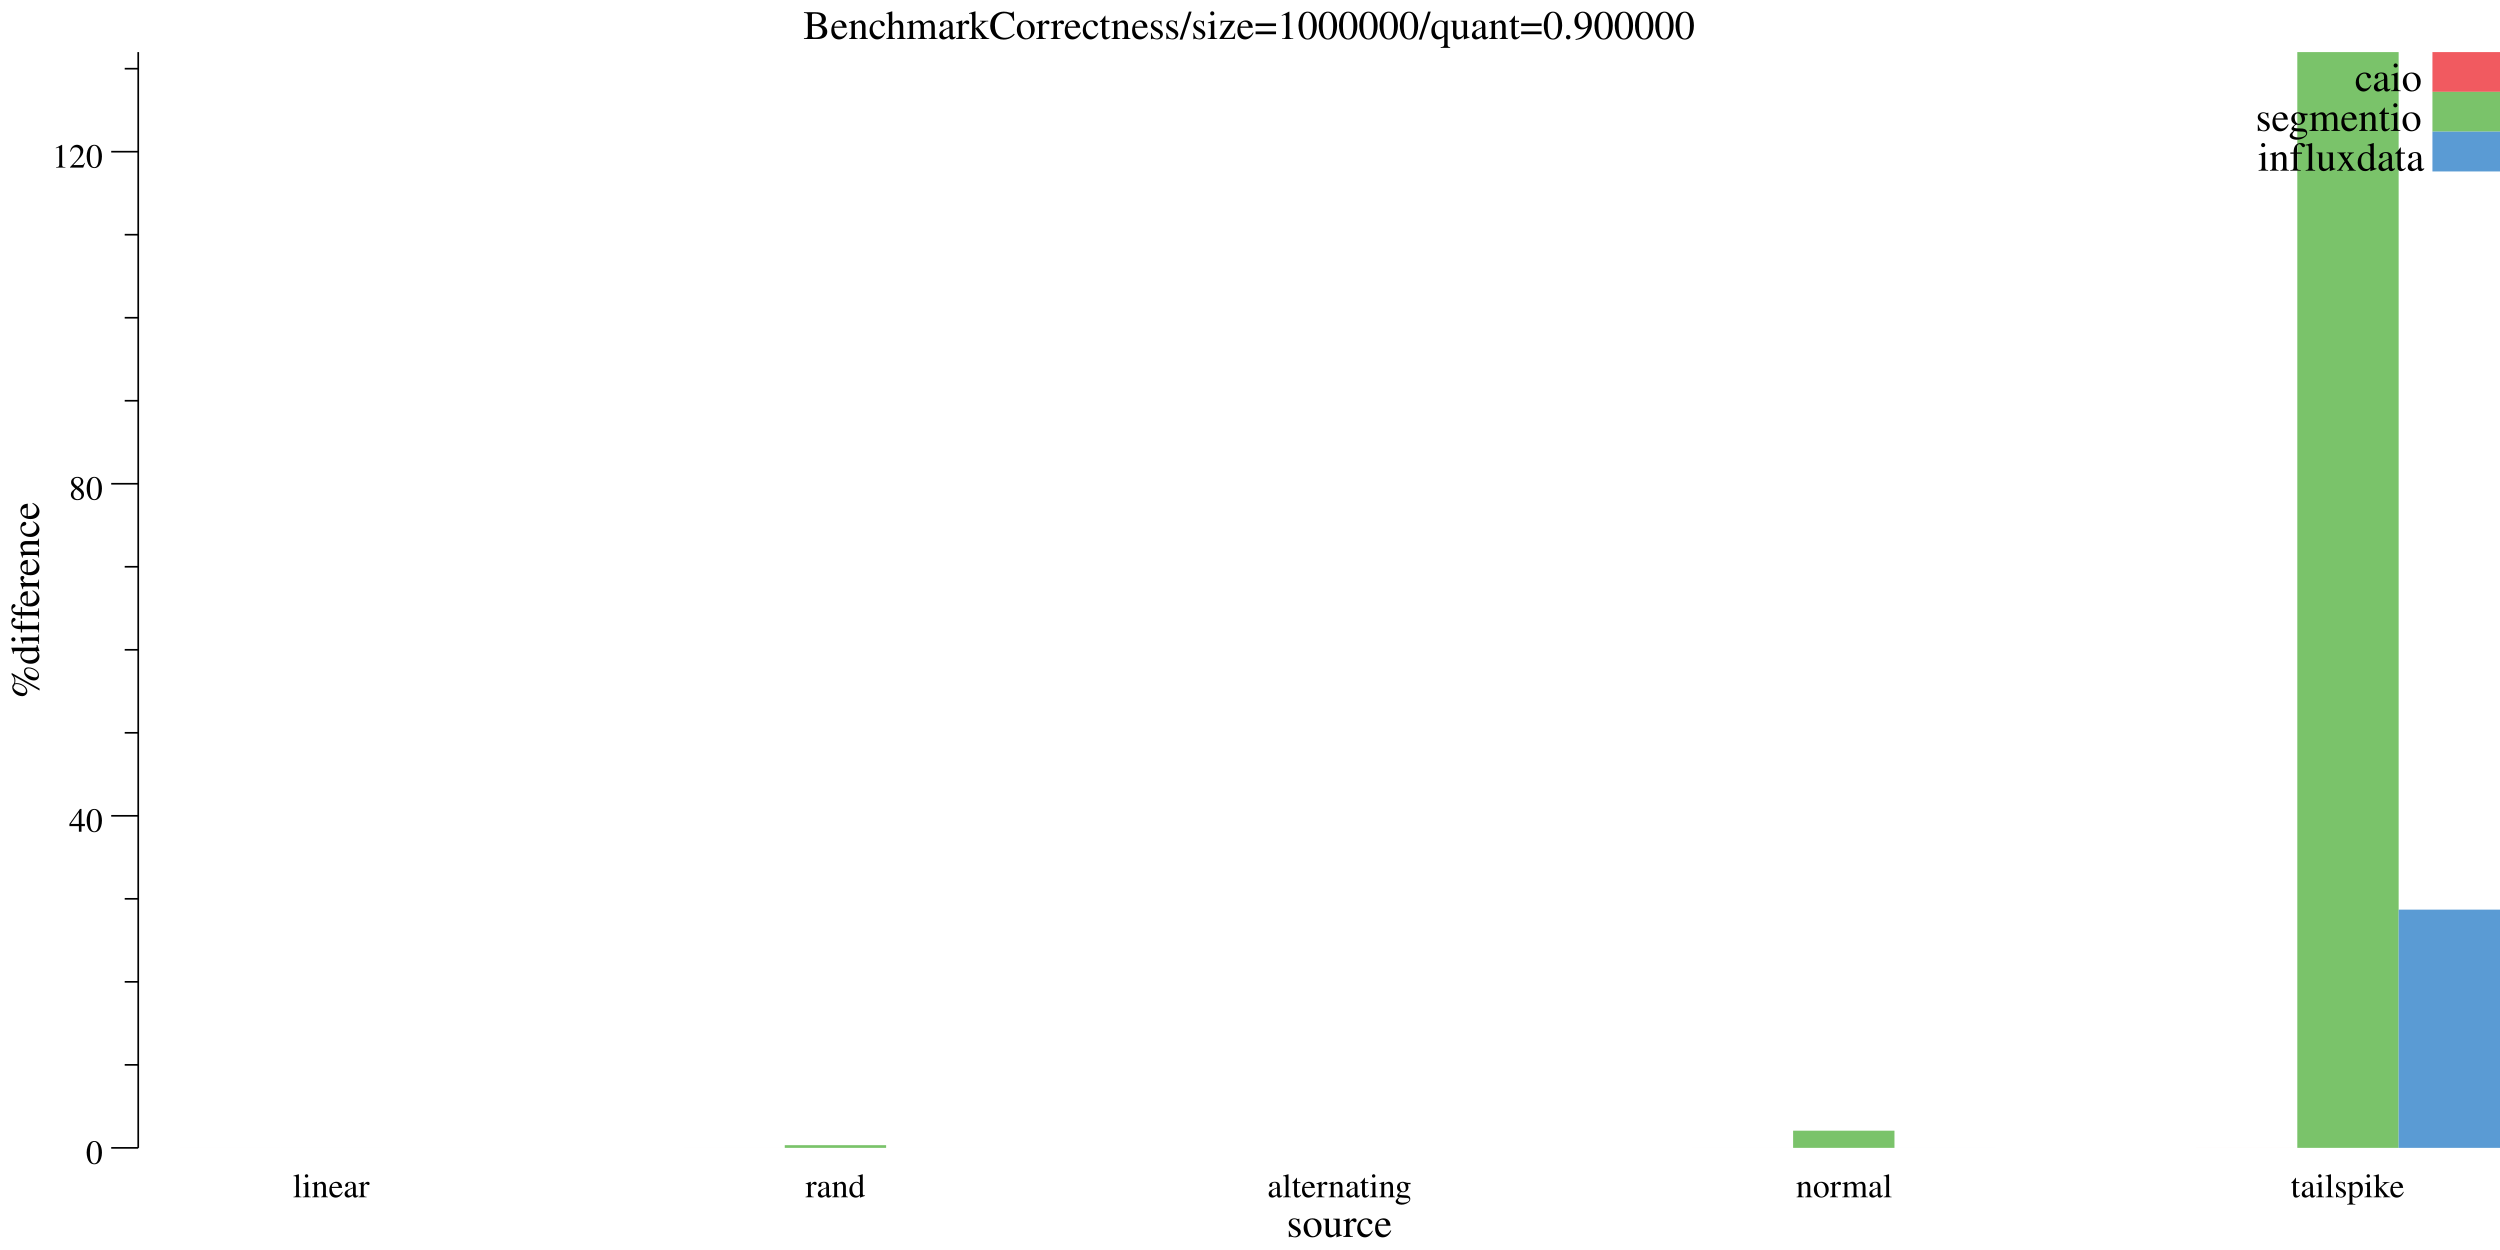
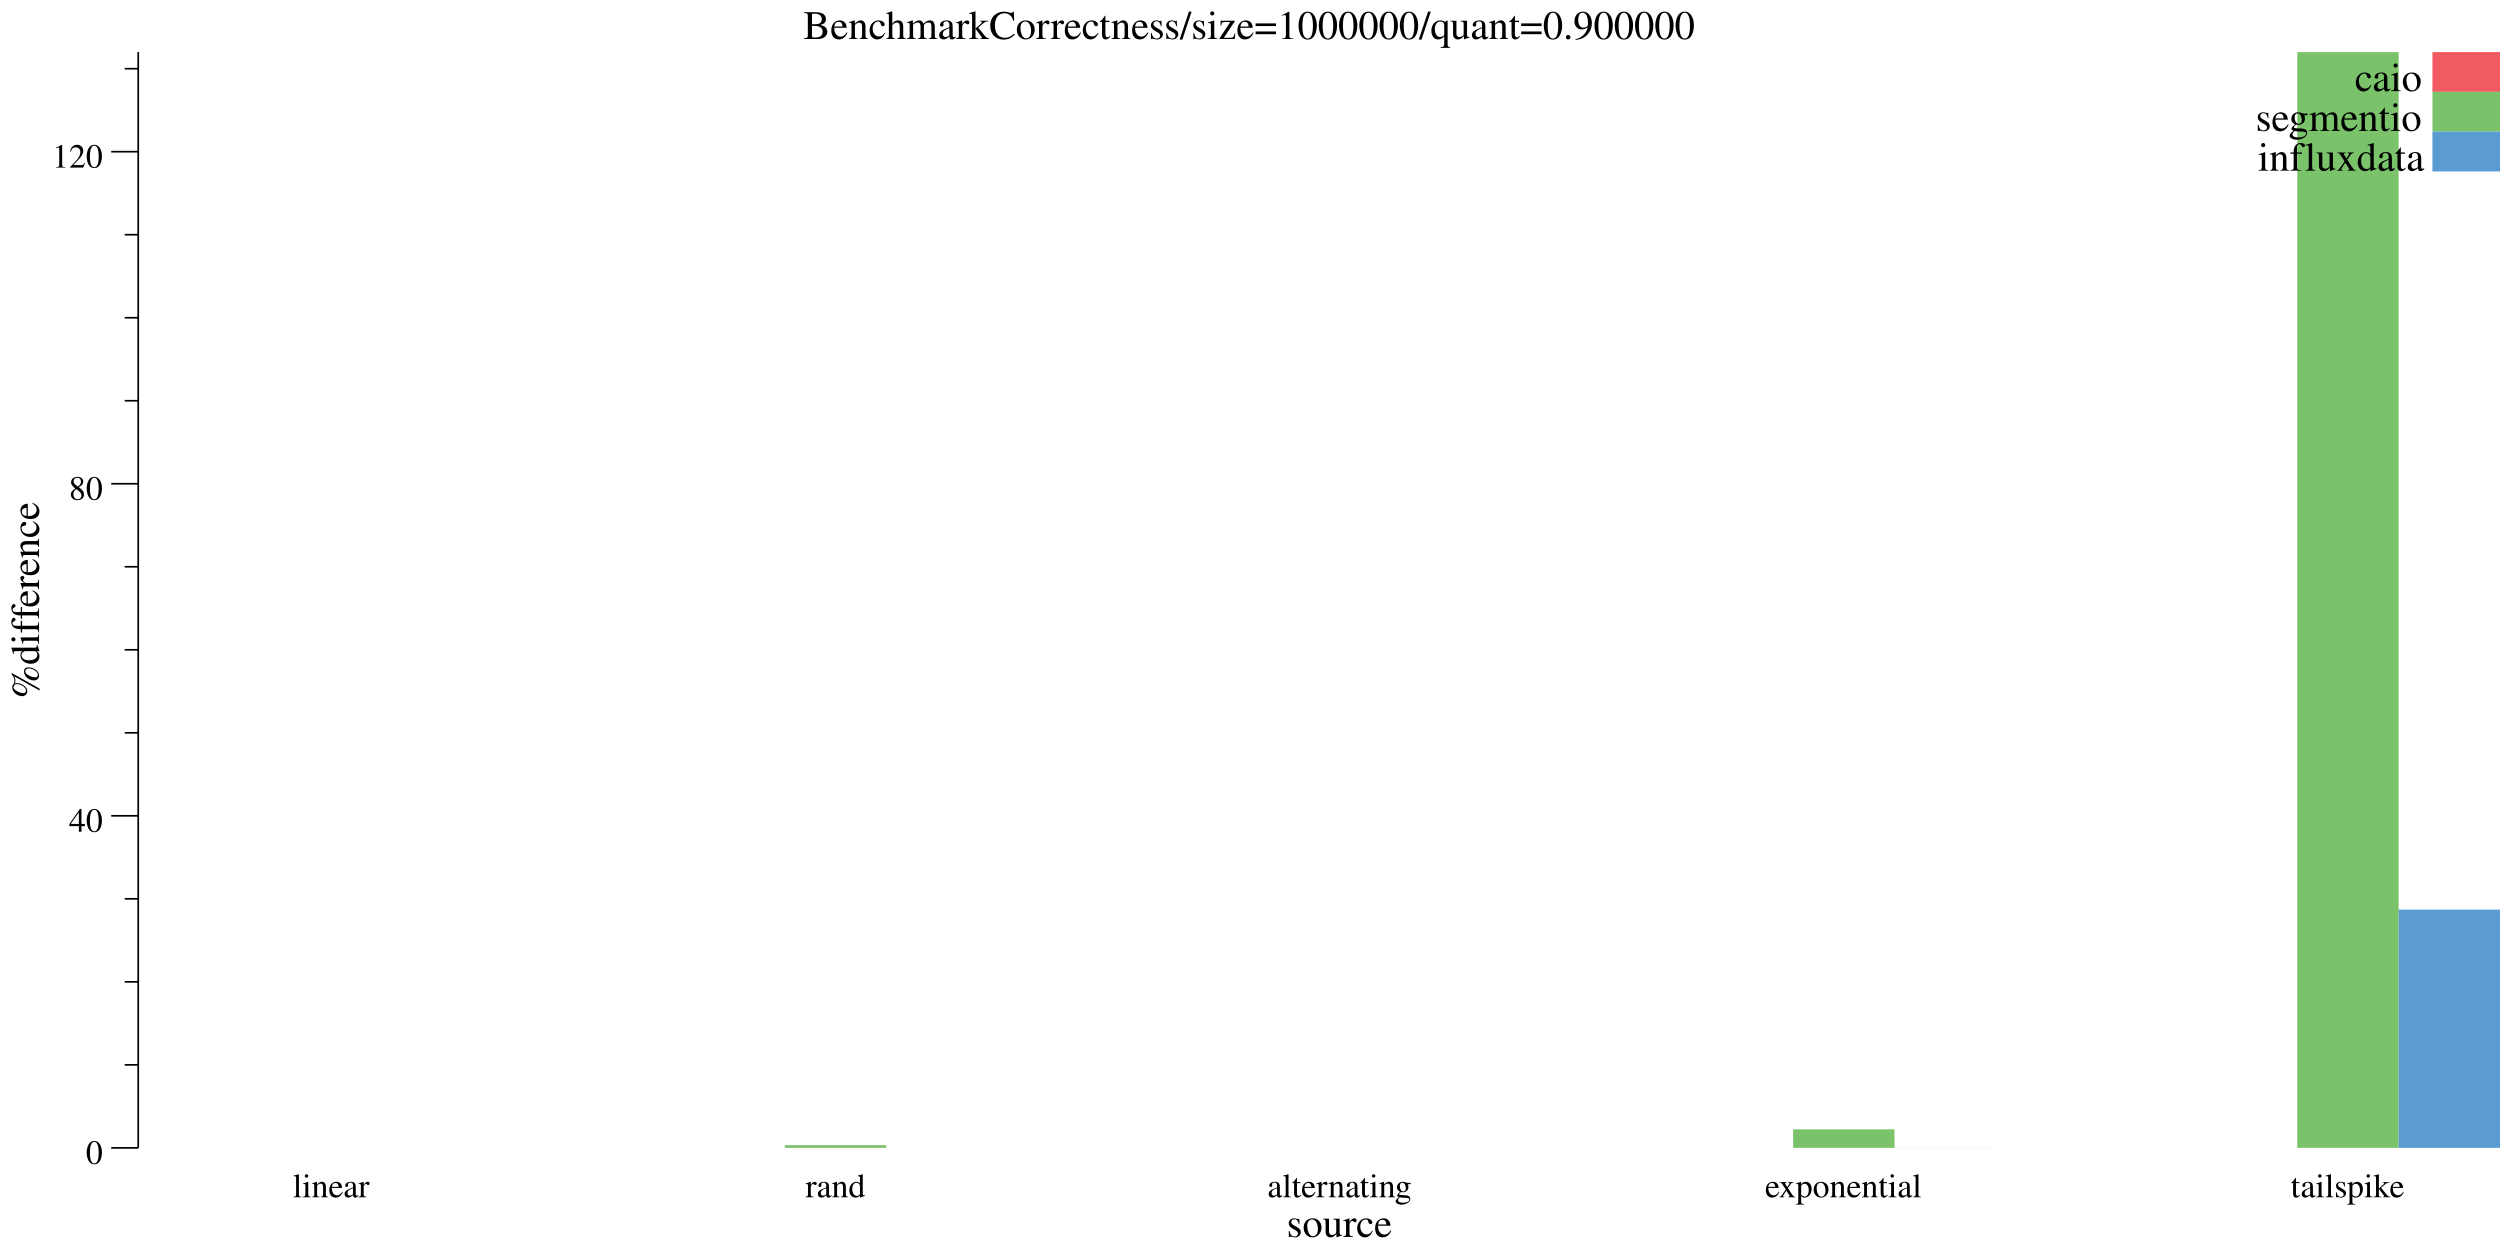
<svg xmlns="http://www.w3.org/2000/svg" width="740pt" height="370pt" viewBox="0 0 740 370">
  <g transform="scale(1, -1) translate(0, -370)">
    <path d="M0,0L740,0L740,370L0,370Z" style="fill:#FFFFFF" />
    <text x="237.76" y="-358.45" transform="scale(1, -1)" style="font-family:Times;font-weight:normal;font-style:normal;font-size:12px">BenchmarkCorrectness/size=1000000/quant=0.900000</text>
    <text x="380.86" y="-3.861" transform="scale(1, -1)" style="font-family:Times;font-weight:normal;font-style:normal;font-size:12px">source</text>
    <text x="86.666" y="-15.602" transform="scale(1, -1)" style="font-family:Times;font-weight:normal;font-style:normal;font-size:10px">linear</text>
    <text x="238.4" y="-15.602" transform="scale(1, -1)" style="font-family:Times;font-weight:normal;font-style:normal;font-size:10px">rand</text>
    <text x="375.14" y="-15.602" transform="scale(1, -1)" style="font-family:Times;font-weight:normal;font-style:normal;font-size:10px">alternating</text>
-     <text x="531.6" y="-15.602" transform="scale(1, -1)" style="font-family:Times;font-weight:normal;font-style:normal;font-size:10px">normal</text>
+     <text x="522.44" y="-15.602" transform="scale(1, -1)" style="font-family:Times;font-weight:normal;font-style:normal;font-size:10px">exponential</text>
    <text x="678.06" y="-15.602" transform="scale(1, -1)" style="font-family:Times;font-weight:normal;font-style:normal;font-size:10px">tailspike</text>
    <g transform="rotate(90)">
      <text x="163.2" y="11.555" transform="scale(1, -1)" style="font-family:Times;font-weight:normal;font-style:normal;font-size:12px">%difference</text>
    </g>
    <text x="25.416" y="-25.509" transform="scale(1, -1)" style="font-family:Times;font-weight:normal;font-style:normal;font-size:10px">0</text>
    <text x="20.416" y="-123.8" transform="scale(1, -1)" style="font-family:Times;font-weight:normal;font-style:normal;font-size:10px">40</text>
    <text x="20.416" y="-222.09" transform="scale(1, -1)" style="font-family:Times;font-weight:normal;font-style:normal;font-size:10px">80</text>
    <text x="15.416" y="-320.38" transform="scale(1, -1)" style="font-family:Times;font-weight:normal;font-style:normal;font-size:10px">120</text>
    <path d="M32.916,30.23L40.916,30.23" style="fill:none;stroke:#000000;stroke-width:0.5" />
    <path d="M32.916,128.52L40.916,128.52" style="fill:none;stroke:#000000;stroke-width:0.5" />
    <path d="M32.916,226.81L40.916,226.81" style="fill:none;stroke:#000000;stroke-width:0.5" />
    <path d="M32.916,325.1L40.916,325.1" style="fill:none;stroke:#000000;stroke-width:0.5" />
    <path d="M36.916,54.803L40.916,54.803" style="fill:none;stroke:#000000;stroke-width:0.5" />
    <path d="M36.916,79.375L40.916,79.375" style="fill:none;stroke:#000000;stroke-width:0.5" />
    <path d="M36.916,103.95L40.916,103.95" style="fill:none;stroke:#000000;stroke-width:0.5" />
    <path d="M36.916,153.09L40.916,153.09" style="fill:none;stroke:#000000;stroke-width:0.5" />
    <path d="M36.916,177.66L40.916,177.66" style="fill:none;stroke:#000000;stroke-width:0.5" />
    <path d="M36.916,202.24L40.916,202.24" style="fill:none;stroke:#000000;stroke-width:0.5" />
    <path d="M36.916,251.38L40.916,251.38" style="fill:none;stroke:#000000;stroke-width:0.5" />
    <path d="M36.916,275.95L40.916,275.95" style="fill:none;stroke:#000000;stroke-width:0.5" />
    <path d="M36.916,300.53L40.916,300.53" style="fill:none;stroke:#000000;stroke-width:0.5" />
    <path d="M36.916,349.67L40.916,349.67" style="fill:none;stroke:#000000;stroke-width:0.5" />
    <path d="M40.916,30.23L40.916,354.58" style="fill:none;stroke:#000000;stroke-width:0.5" />
    <path d="M53.048,30.23L53.048,30.231L83.048,30.231L83.048,30.23Z" style="fill:#F15A60" />
    <path d="M202.29,30.23L202.29,30.231L232.29,30.231L232.29,30.23Z" style="fill:#F15A60" />
    <path d="M351.52,30.23L351.52,30.23L381.52,30.23L381.52,30.23Z" style="fill:#F15A60" />
-     <path d="M500.76,30.23L500.76,30.233L530.76,30.233L530.76,30.23Z" style="fill:#F15A60" />
+     <path d="M500.76,30.23L500.76,30.232L530.76,30.232L530.76,30.23Z" style="fill:#F15A60" />
    <path d="M650,30.23L650,30.234L680,30.234L680,30.23Z" style="fill:#F15A60" />
    <path d="M83.048,30.23L83.048,30.231L113.05,30.231L113.05,30.23Z" style="fill:#7AC36A" />
    <path d="M232.29,30.23L232.29,31.029L262.29,31.029L262.29,30.23Z" style="fill:#7AC36A" />
    <path d="M381.52,30.23L381.52,30.23L411.52,30.23L411.52,30.23Z" style="fill:#7AC36A" />
-     <path d="M530.76,30.23L530.76,35.317L560.76,35.317L560.76,30.23Z" style="fill:#7AC36A" />
+     <path d="M530.76,30.23L530.76,35.71L560.76,35.71L560.76,30.23Z" style="fill:#7AC36A" />
    <path d="M680,30.23L680,354.58L710,354.58L710,30.23Z" style="fill:#7AC36A" />
    <path d="M113.05,30.23L113.05,30.231L143.05,30.231L143.05,30.23Z" style="fill:#5A9BD4" />
    <path d="M262.29,30.23L262.29,30.231L292.29,30.231L292.29,30.23Z" style="fill:#5A9BD4" />
    <path d="M411.52,30.23L411.52,30.23L441.52,30.23L441.52,30.23Z" style="fill:#5A9BD4" />
-     <path d="M560.76,30.23L560.76,30.233L590.76,30.233L590.76,30.23Z" style="fill:#5A9BD4" />
+     <path d="M560.76,30.23L560.76,30.254L590.76,30.254L590.76,30.23Z" style="fill:#5A9BD4" />
    <path d="M710,30.23L710,100.75L740,100.75L740,30.23Z" style="fill:#5A9BD4" />
    <path d="M720,342.81L720,354.58L740,354.58L740,342.81Z" style="fill:#F15A60" />
    <text x="697.01" y="-343.03" transform="scale(1, -1)" style="font-family:Times;font-weight:normal;font-style:normal;font-size:12px">caio</text>
    <path d="M720,331.03L720,342.81L740,342.81L740,331.03Z" style="fill:#7AC36A" />
    <text x="667.68" y="-331.25" transform="scale(1, -1)" style="font-family:Times;font-weight:normal;font-style:normal;font-size:12px">segmentio</text>
    <path d="M720,319.25L720,331.03L740,331.03L740,319.25Z" style="fill:#5A9BD4" />
    <text x="668.35" y="-319.47" transform="scale(1, -1)" style="font-family:Times;font-weight:normal;font-style:normal;font-size:12px">influxdata</text>
  </g>
</svg>
